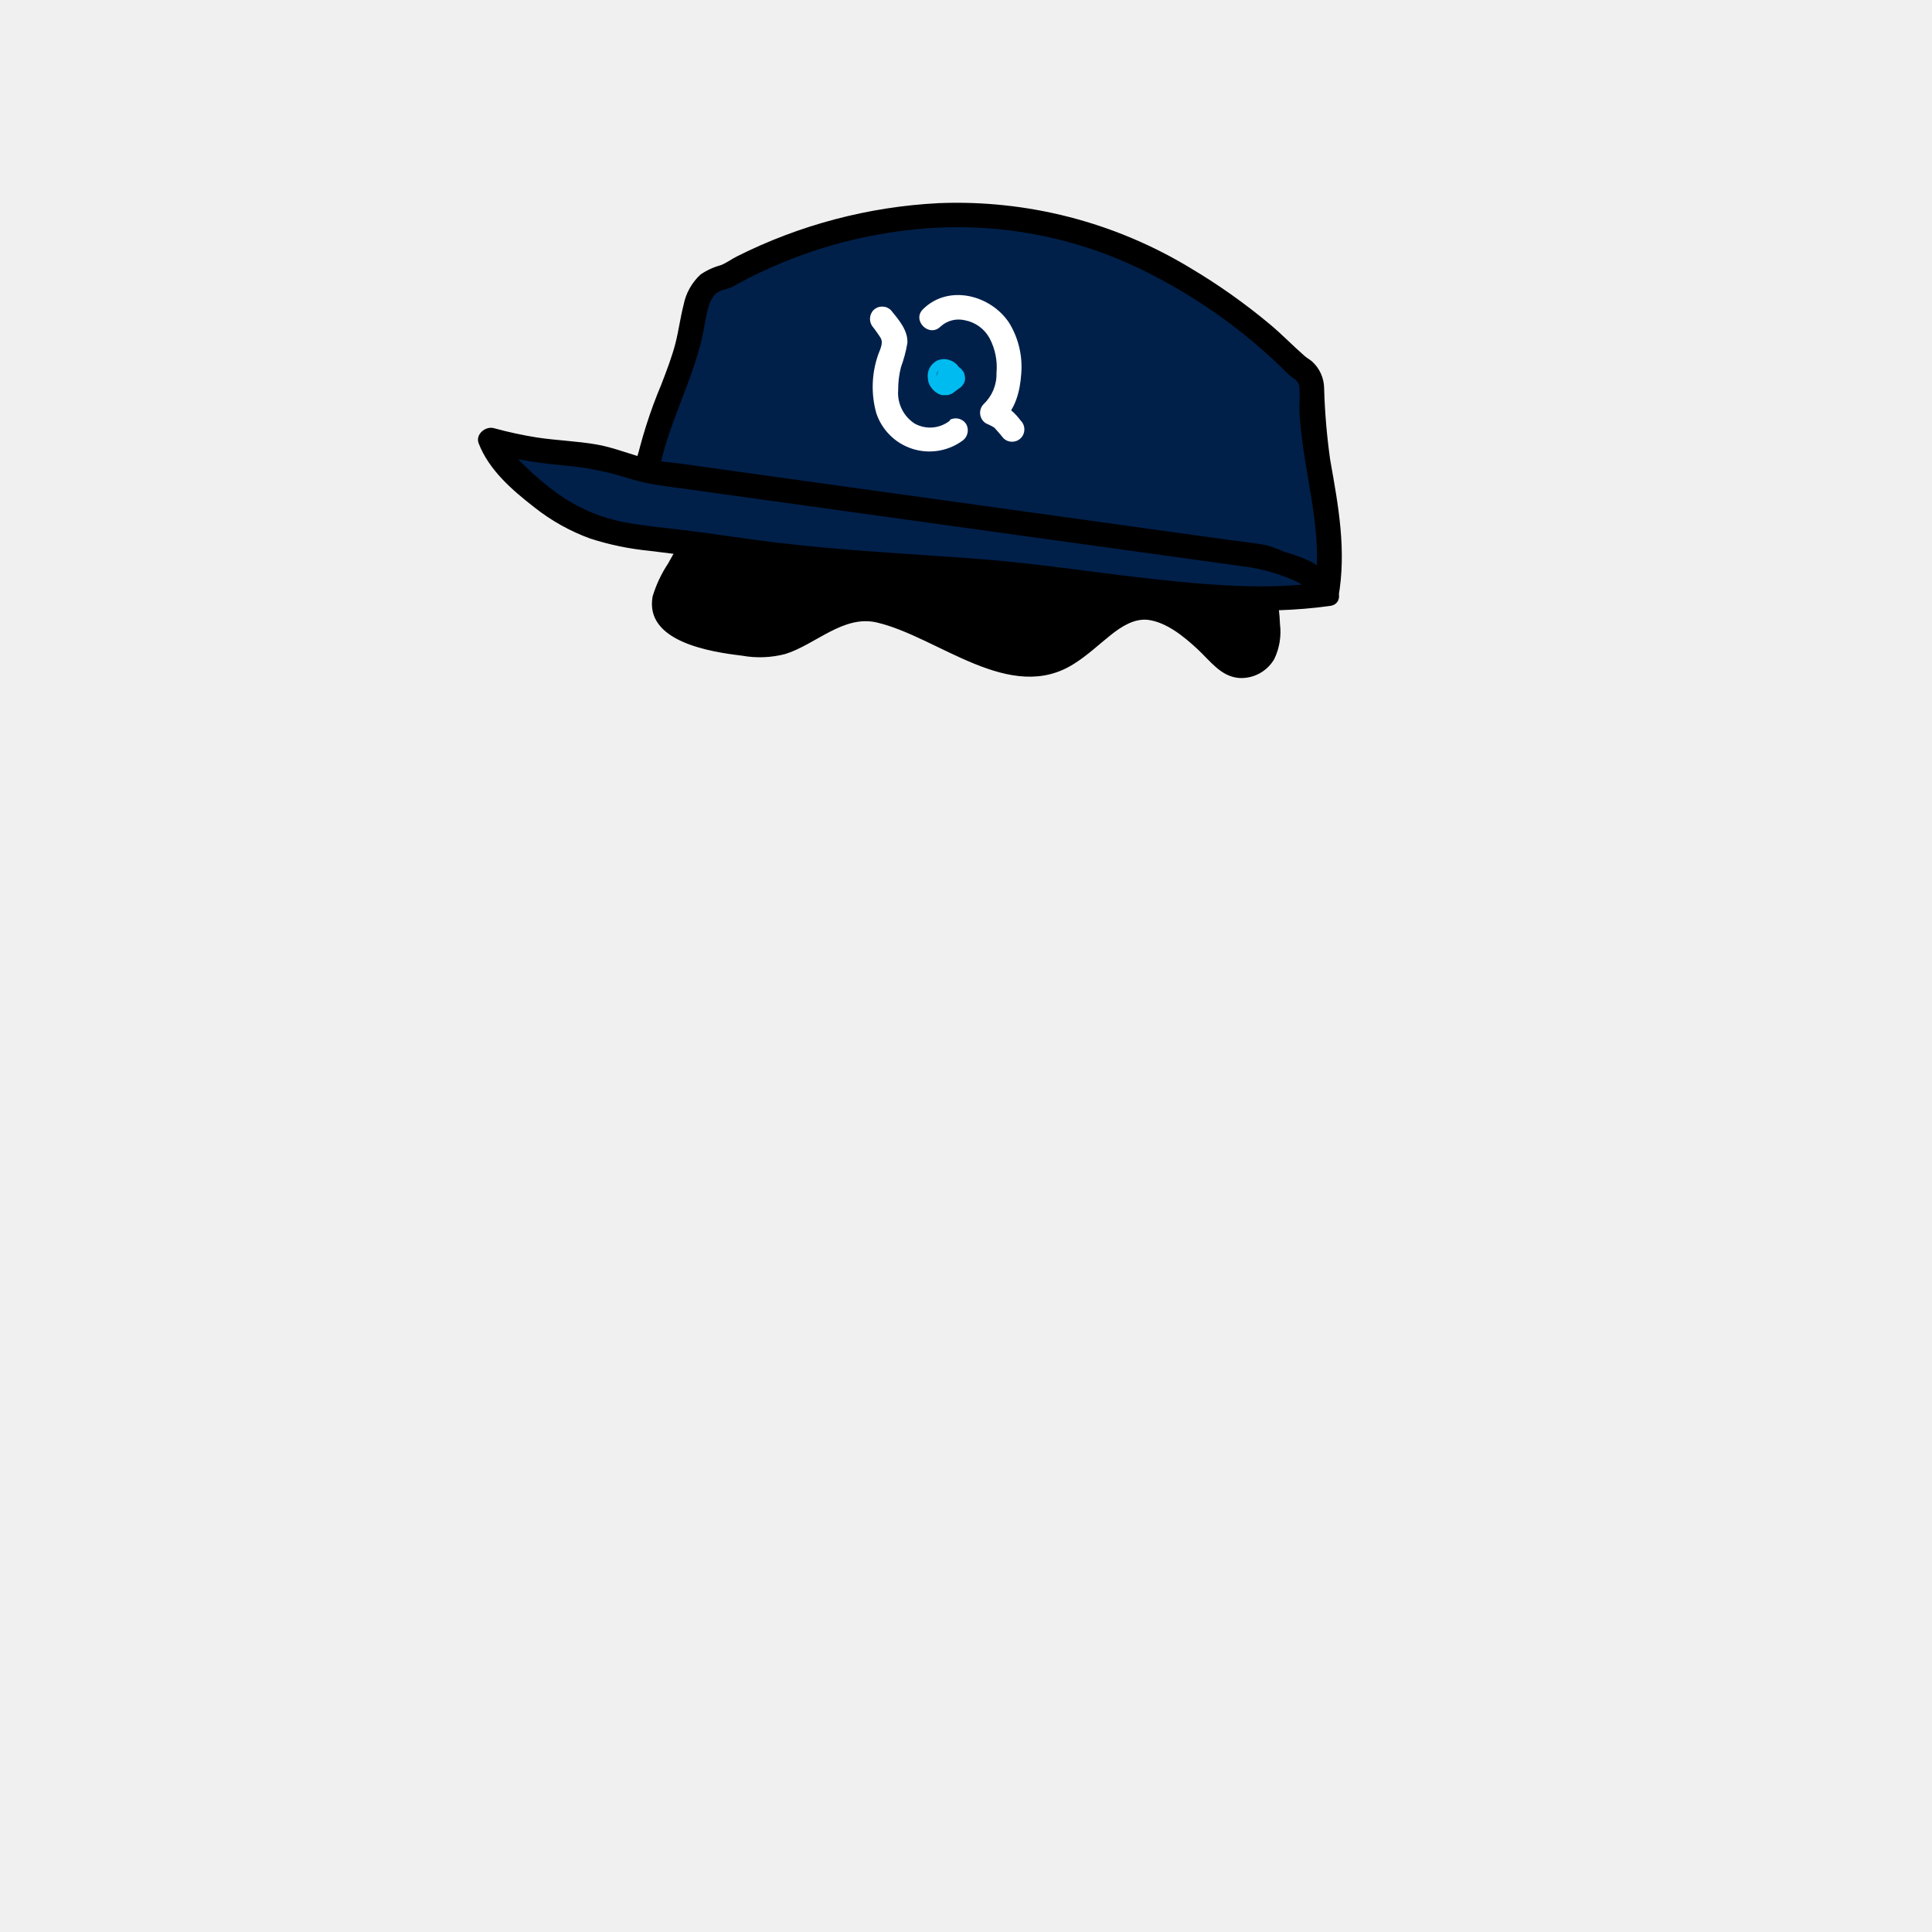
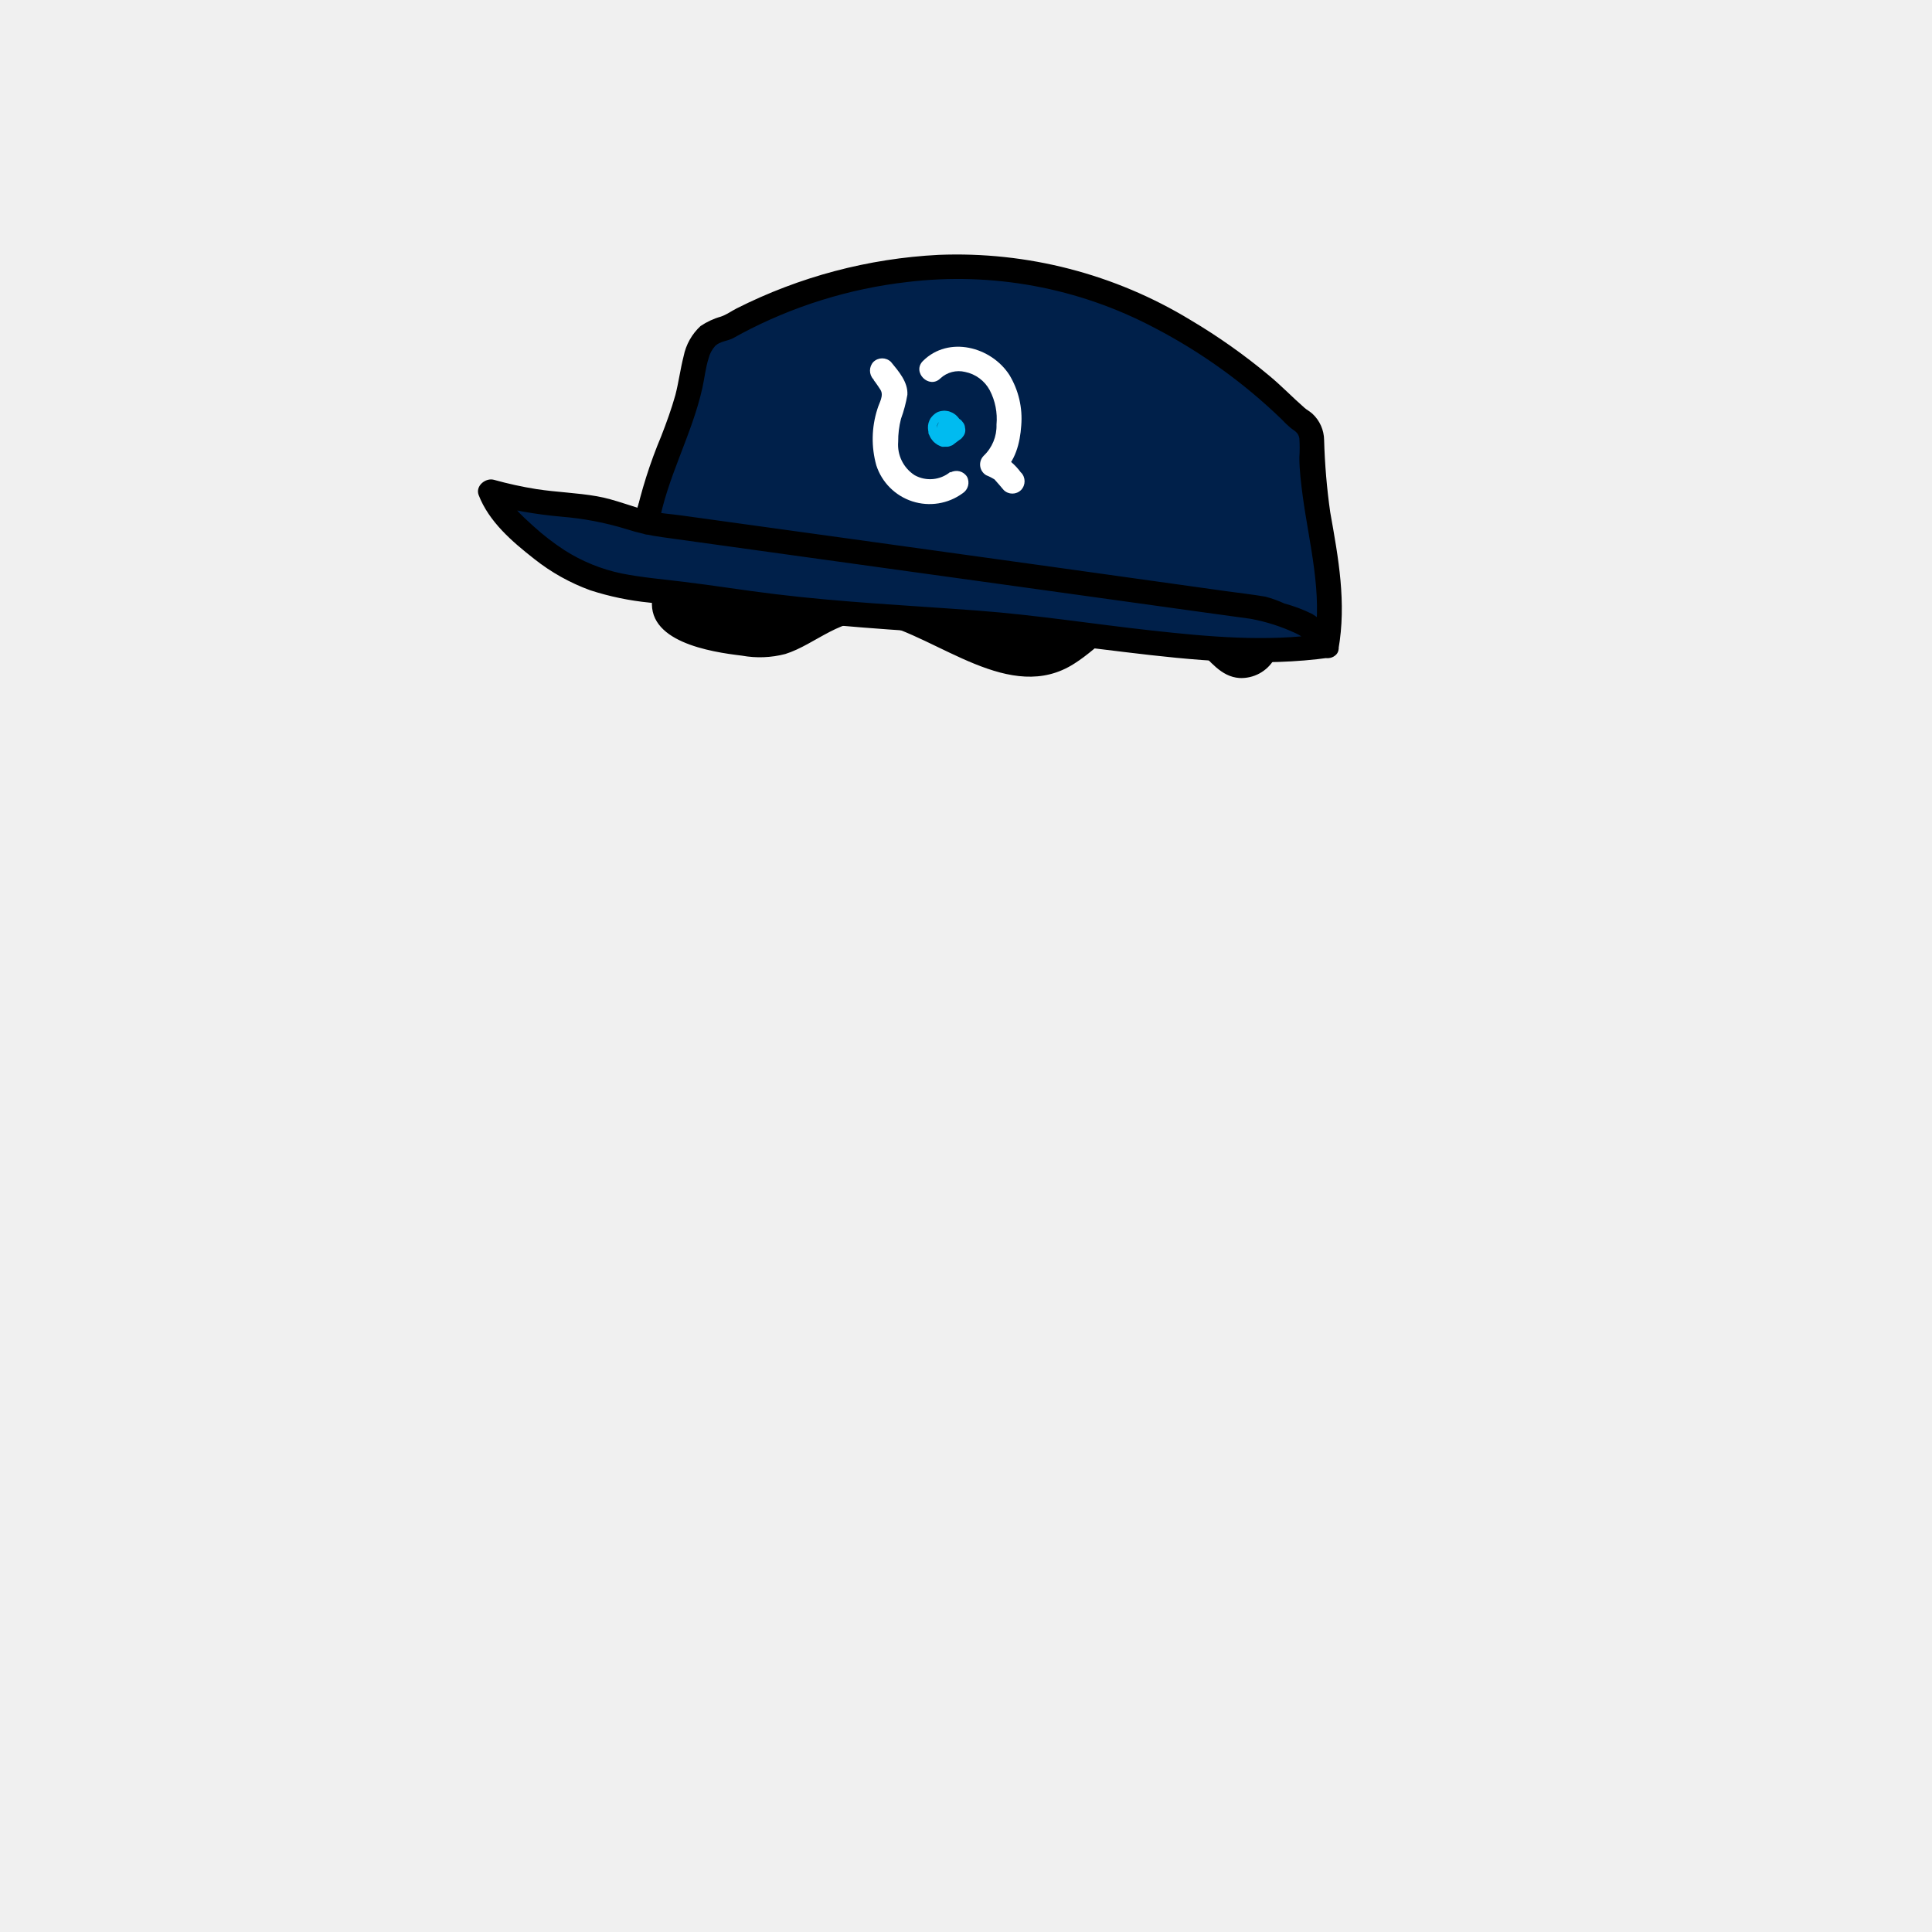
<svg xmlns="http://www.w3.org/2000/svg" viewBox="0 0 235 235">
-   <g class="hair-2">
-     <g id="c-hair">
+   <g id="hair-2">
+     <g class="c-hair">
      <path d="M133.44,53.07C96.25,40.54,84.63,65.38,81.27,71.72s11.86,6.79,11.86,6.79c4.64-.24,8.49-5.18,13.09-4.38,6.61,1.15,14.09,7.5,20.71,6.52,4.52-.67,7.82-6.9,12.36-6.78,3,.08,6.63,3,9.65,6.17,1.95,2,5.16.59,5.26-2.36C154.43,70.38,151.5,59.15,133.44,53.07Z" />
    </g>
    <path id="stroke" d="M155.69,75.9a23.41,23.41,0,0,0-1.41-7.17c-2.45-6.51-7.72-11.28-13.83-14.37a52.27,52.27,0,0,0-6.61-2.74c-13.23-4.42-28.63-5.7-40.54,2.83a38.77,38.77,0,0,0-9.47,9.86c-.93,1.37-1.78,2.79-2.57,4.24a15.09,15.09,0,0,0-1.88,4c-1,5.52,7.08,6.75,10.86,7.2a12.22,12.22,0,0,0,5.28-.2c3.69-1.15,7.07-4.79,11.15-3.83,7.5,1.76,16.21,10,24,5,1.59-1,3-2.33,4.45-3.49,1.26-1,2.79-2,4.47-1.84,2.26.27,4.37,2,6,3.5s2.89,3.41,5.16,3.58A4.64,4.64,0,0,0,155,80.16,7.67,7.67,0,0,0,155.69,75.9Zm-4.06,3.48a1.46,1.46,0,0,1-1.41-.19,33.82,33.82,0,0,1-2.66-2.57A19.45,19.45,0,0,0,142,73c-3.67-1.45-6.74.35-9.55,2.65a26,26,0,0,1-4,3,7.47,7.47,0,0,1-5,.45c-4.15-.85-7.87-3.12-11.74-4.75a20,20,0,0,0-5.74-1.71,10.28,10.28,0,0,0-5.4,1.24C98.07,75,95.55,77.09,92.74,77a29.72,29.72,0,0,1-5.16-.65,18,18,0,0,1-3.12-.91,5.28,5.28,0,0,1-1.93-1.3c-.36-.5-.31-.93.08-1.73.21-.45.46-.89.7-1.34.66-1.25,1.35-2.48,2.1-3.68a37.26,37.26,0,0,1,7.42-8.78c9.42-8.09,22.21-8.75,33.84-5.94,2.15.52,4.27,1.15,6.37,1.86,6.66,2.27,13.36,5.94,17,12.21a20.17,20.17,0,0,1,2.4,6.69C152.69,74.9,153.45,78.63,151.63,79.38Z" />
-     <g class="accessory-1">
-       <path d="M77.29,58.64c6.06-3.55,12.78-4.58,19.26-4.34s12.81,1.68,19.17,2.86c11.68,2.17,23.68,3.48,34.46,8.92,3.39,1.7,8.49,3.14,10.66,6.75,1.6-9.18-1.87-14.93-1.8-24.17a5.17,5.17,0,0,0-.21-1.86c-.3-.8-.84-3.85-1.48-4.25A263.4,263.4,0,0,0,131.91,28.4a30,30,0,0,0-6.62-1.6,39.6,39.6,0,0,0-6.54-.64c-17.56,1.59-18.87,2.56-30.91,8.1a7.73,7.73,0,0,0-2.42,1.13c-1.07,1-1.43,2.83-1.7,4.45C82.66,46,77.88,52.08,76.83,58.27" fill="#00204a" />
-       <path d="M160.84,72.83c-13.27,1.91-30.57-2.08-43.95-2.88-9.85-.6-19.71-1.24-29.46-2.74-12-1.83-16.56-.54-25.29-9a11.2,11.2,0,0,1-3-4.15c9,2.45,10.17.58,19,3.79l23.49-14L161.2,70Z" fill="#00204a" />
-       <path d="M124.19,51.21a7.18,7.18,0,0,0-2.72-2.29l.31,2.35c1.73-1.35,2.3-3.71,2.44-5.8a10.27,10.27,0,0,0-1.44-6.15c-2.22-3.43-7.39-4.8-10.51-1.71-1.38,1.36.74,3.48,2.12,2.12a3.27,3.27,0,0,1,3-.77,4.35,4.35,0,0,1,3,2.22,7.58,7.58,0,0,1,.82,4.19,5,5,0,0,1-1.56,3.78,1.51,1.51,0,0,0,.3,2.36c.24.11.49.21.72.34l.3.19c-.16-.1-.15-.14,0,0,.39.42.74.85,1.11,1.29a1.5,1.5,0,0,0,2.12-2.12Z" fill="#fff" />
-       <path d="M115.58,51.13a3.86,3.86,0,0,1-4.33.39,4.44,4.44,0,0,1-2-4.07,10.93,10.93,0,0,1,.34-2.79,16.67,16.67,0,0,0,.78-2.93c.09-1.54-1.06-2.85-2-4a1.51,1.51,0,0,0-2.13,0,1.55,1.55,0,0,0,0,2.12s.16.2,0,0l.23.31c.22.3.43.6.63.92.44.71-.17,1.6-.38,2.35a11.86,11.86,0,0,0-.13,6.83,6.81,6.81,0,0,0,10.4,3.4,1.55,1.55,0,0,0,.54-2.06,1.5,1.5,0,0,0-2-.53Z" fill="#fff" />
-       <path d="M115.14,44.63l-.82.62.76-.21h0l.39.05a.77.77,0,0,1-.19-.05l.36.15a1.18,1.18,0,0,1-.19-.11l.3.23a.73.73,0,0,1-.17-.18l.23.31a.94.94,0,0,1-.12-.22l.15.36a.88.88,0,0,1-.07-.23l0,.4a1.34,1.34,0,0,1,0-.2l0,.4a.75.75,0,0,1,0-.16l-.15.36s0-.09.07-.13l-.23.31a.47.47,0,0,1,.1-.1l-.31.23.1-.05-.36.15a.2.2,0,0,1,.11,0l-.4,0h.15l-.4,0,.16,0-.36-.15a.78.78,0,0,1,.18.11l-.3-.24.15.15-.24-.3a.6.6,0,0,1,.09.13l-.16-.35a.34.34,0,0,1,0,.12l-.06-.4a.14.14,0,0,1,0,.09l.06-.4,0,.1.15-.36a.35.35,0,0,1,0,.08l.24-.3s0,0,0,0a1,1,0,0,0-.31.48,1.36,1.36,0,0,0,0,1.16,1.14,1.14,0,0,0,.31.48l.3.23a1.48,1.48,0,0,0,.76.21l.4-.05a1.53,1.53,0,0,0,.66-.39l0,0a4.08,4.08,0,0,0,.25-.33.05.05,0,0,0,0,0v0a2.43,2.43,0,0,0,.16-.37,1.52,1.52,0,0,0,.08-.56c0-.13,0-.29-.06-.42s0,0,0,0a2.77,2.77,0,0,0-.18-.43.59.59,0,0,0,0-.08c-.09-.13-.19-.25-.29-.37a2.22,2.22,0,0,0-.44-.37,1,1,0,0,0-.17-.1,4,4,0,0,0-.44-.17,2.53,2.53,0,0,0-.48-.08h-.14a3.32,3.32,0,0,0-.44.06,1.7,1.7,0,0,0-.52.22,2.41,2.41,0,0,0-.67.68,2.09,2.09,0,0,0-.3,1.14,3.7,3.7,0,0,0,.06.48l0,.12a2.33,2.33,0,0,0,.11.28c0,.09.08.19.13.28l.06.1a3.57,3.57,0,0,0,.3.38.6.6,0,0,0,.08.08,2.88,2.88,0,0,0,.39.3.41.41,0,0,0,.11.07,3.85,3.85,0,0,0,.47.19,1.64,1.64,0,0,0,.32,0l.21,0a1.06,1.06,0,0,0,.58-.13.46.46,0,0,0,.19-.08l.09-.07.72-.54a1.18,1.18,0,0,0,.42-.38,1.26,1.26,0,0,0,.27-.51,1.22,1.22,0,0,0,0-.6,1.12,1.12,0,0,0-.18-.56l-.24-.3a1.44,1.44,0,0,0-.66-.39l-.4,0a1.57,1.57,0,0,0-.76.2Z" fill="#00bbf0" />
-       <path d="M80.09,57.72c1-5.84,4.07-11.07,5.35-16.84.26-1.18.38-2.41.75-3.57A3.52,3.52,0,0,1,87,35.78c.6-.56,1.42-.57,2.12-.9.33-.16.65-.38,1-.56A56.92,56.92,0,0,1,110.38,28a51.17,51.17,0,0,1,30,5.56,65.86,65.86,0,0,1,15.51,11.15A12.32,12.32,0,0,0,157,45.78c.51.38.94.56,1.05,1.26a17.78,17.78,0,0,1,0,2.31c0,1.56.2,3.11.4,4.65.81,6,2.44,11.77,1.42,17.87l2.74-.36a8.66,8.66,0,0,0-3-3.12,19.24,19.24,0,0,0-3.37-1.26,14.12,14.12,0,0,0-2.3-.84c-1.6-.28-3.23-.45-4.85-.67l-20.83-2.9-26-3.61L82.83,56.4c-1.22-.17-2.5-.24-3.71-.51-2.2-.5-4.27-1.42-6.53-1.82-2.41-.42-4.87-.49-7.3-.86a49,49,0,0,1-5.22-1.13c-1-.28-2.27.74-1.85,1.84,1.25,3.25,4.06,5.67,6.74,7.76a24.37,24.37,0,0,0,6.84,3.83A34.29,34.29,0,0,0,79,67c3.19.41,6.39.77,9.57,1.24,8.67,1.27,17.42,1.93,26.17,2.47,7.43.46,14.77,1.44,22.15,2.33,8.25,1,16.63,1.82,24.9.66,1.91-.27,1.1-3.16-.79-2.89-6.9,1-14,.35-20.89-.4-7-.77-14.07-1.9-21.15-2.43-8.21-.62-16.43-1-24.62-2-3.74-.44-7.47-1.06-11.22-1.51-2.48-.29-5-.52-7.44-1a20.6,20.6,0,0,1-7-2.85,30.68,30.68,0,0,1-3.72-2.9c-1.44-1.31-3-2.72-3.76-4.59L59.27,55a54.56,54.56,0,0,0,9.06,1.59,36.44,36.44,0,0,1,7.8,1.49,25.64,25.64,0,0,0,4.43,1l17.5,2.43,25.53,3.55,22.15,3.07,6.39.89a22.71,22.71,0,0,1,5.42,1.65A5.28,5.28,0,0,1,160.06,73c.62,1,2.52,1,2.74-.36,1-5.71,0-11.07-1-16.7a77.63,77.63,0,0,1-.74-8.75A4.46,4.46,0,0,0,159.63,44c-.39-.34-.65-.44-.93-.69-1.46-1.27-2.79-2.67-4.29-3.91a74,74,0,0,0-9.6-6.79,54.81,54.81,0,0,0-30.64-7.9A61.63,61.63,0,0,0,89.61,31.2c-.63.32-1.26.79-1.92,1.05a8.24,8.24,0,0,0-2.48,1.14,6.81,6.81,0,0,0-2.06,3.69c-.4,1.56-.6,3.15-1,4.71s-1.09,3.37-1.72,5a57.82,57.82,0,0,0-3.2,10.1c-.34,1.89,2.55,2.7,2.9.8Z" />
+     <g id="accessory-1">
+       <path d="M77.29,64.92c6.06-3.55,12.78-4.58,19.26-4.34s12.81,1.69,19.17,2.87c11.68,2.17,23.68,3.48,34.46,8.91,3.39,1.71,8.49,3.15,10.66,6.75,1.6-9.17-1.87-14.92-1.8-24.17a5.14,5.14,0,0,0-.21-1.85c-.3-.8-.84-3.86-1.48-4.25a261.28,261.28,0,0,0-25.44-14.15,30,30,0,0,0-6.62-1.6,38.55,38.55,0,0,0-6.54-.64C101.19,34,99.88,35,87.84,40.55a7.51,7.51,0,0,0-2.42,1.13c-1.07,1-1.43,2.82-1.7,4.45-1.06,6.18-5.84,12.24-6.89,18.43" fill="#00204a" />
+       <path d="M160.84,79.11C147.57,81,130.27,77,116.89,76.24,107,75.64,97.18,75,87.43,73.5c-12-1.83-16.56-.55-25.29-9a11,11,0,0,1-3-4.15c9,2.46,10.17.59,19,3.8l23.49-14L161.2,76.24Z" fill="#00204a" />
+       <path d="M124.19,57.49a7.27,7.27,0,0,0-2.72-2.29l.31,2.36c1.73-1.36,2.3-3.71,2.44-5.8a10.26,10.26,0,0,0-1.44-6.15c-2.22-3.44-7.39-4.8-10.51-1.71-1.38,1.36.74,3.48,2.12,2.12a3.27,3.27,0,0,1,3-.78,4.39,4.39,0,0,1,3,2.23,7.55,7.55,0,0,1,.82,4.18,5,5,0,0,1-1.56,3.79,1.51,1.51,0,0,0,.3,2.36,6.74,6.74,0,0,1,.72.34l.3.18c-.16-.09-.15-.13,0,0,.39.42.74.85,1.11,1.28a1.5,1.5,0,0,0,2.12,0,1.53,1.53,0,0,0,0-2.12Z" fill="#fff" />
+       <path d="M115.58,57.41a3.86,3.86,0,0,1-4.33.39,4.41,4.41,0,0,1-2-4.06,10.88,10.88,0,0,1,.34-2.79,16.9,16.9,0,0,0,.78-2.93c.09-1.55-1.06-2.85-2-4a1.53,1.53,0,0,0-2.13,0,1.55,1.55,0,0,0,0,2.12s.16.21,0,.05l.23.3c.22.31.43.61.63.93.44.71-.17,1.59-.38,2.34a11.9,11.9,0,0,0-.13,6.84A6.81,6.81,0,0,0,117.09,60a1.54,1.54,0,0,0,.54-2,1.51,1.51,0,0,0-2-.54Z" fill="#fff" />
+       <path d="M115.14,50.92l-.82.61.76-.2h0l.39.05-.19-.05.36.15a.76.76,0,0,1-.19-.12l.3.24a.73.73,0,0,1-.17-.18l.23.3a.72.72,0,0,1-.12-.21l.15.36a.88.88,0,0,1-.07-.23l0,.4a1.33,1.33,0,0,1,0-.2l0,.4a1,1,0,0,1,0-.17l-.15.36.07-.12-.23.31a.47.47,0,0,1,.1-.1l-.31.23.1,0-.36.15.11,0-.4.06h.15l-.4,0a.42.42,0,0,1,.16,0l-.36-.15a.54.54,0,0,1,.18.11l-.3-.24a.54.54,0,0,1,.15.15l-.24-.31a1.1,1.1,0,0,1,.09.14L114,52.2a.56.56,0,0,1,0,.12l-.06-.4a.17.17,0,0,1,0,.1l.06-.4,0,.1.15-.36a.35.35,0,0,1,0,.08l.24-.31,0,0a1,1,0,0,0-.31.48,1.15,1.15,0,0,0-.13.58,1.72,1.72,0,0,0,.44,1.06l.3.23a1.48,1.48,0,0,0,.76.21l.4-.06a1.51,1.51,0,0,0,.66-.38s0,0,0,0a4.08,4.08,0,0,0,.25-.33.08.08,0,0,0,0,0v0a3,3,0,0,0,.16-.37,1.52,1.52,0,0,0,.08-.56c0-.13,0-.3-.06-.43v0a2.77,2.77,0,0,0-.18-.43l0-.09c-.09-.12-.19-.25-.29-.36a2.22,2.22,0,0,0-.44-.37,1,1,0,0,0-.17-.1c-.15-.06-.29-.13-.44-.18a3.7,3.7,0,0,0-.48-.07h-.14a3.32,3.32,0,0,0-.44.06,1.48,1.48,0,0,0-.52.22,2.51,2.51,0,0,0-.67.67,2.31,2.31,0,0,0-.23.54,2.12,2.12,0,0,0-.07.61,3.93,3.93,0,0,0,.06.48l0,.12c0,.09.07.19.11.28s.08.19.13.28l.06.1c.09.12.19.26.3.38a.6.6,0,0,0,.08.08,4,4,0,0,0,.39.3l.11.06a2.76,2.76,0,0,0,.47.2,1.64,1.64,0,0,0,.32,0l.21,0a1.15,1.15,0,0,0,.58-.13.46.46,0,0,0,.19-.08l.09-.07.72-.54a1.12,1.12,0,0,0,.42-.39,1.14,1.14,0,0,0,.27-.51,1.22,1.22,0,0,0,0-.6,1.12,1.12,0,0,0-.18-.55l-.24-.31a1.51,1.51,0,0,0-.66-.38l-.4-.06a1.58,1.58,0,0,0-.76.21Z" fill="#00bbf0" />
+       <path d="M80.09,64c1-5.84,4.07-11.07,5.35-16.84.26-1.19.38-2.41.75-3.57A3.52,3.52,0,0,1,87,42.07c.6-.56,1.42-.57,2.12-.91.33-.16.65-.37,1-.55a56.72,56.72,0,0,1,20.26-6.31,51.16,51.16,0,0,1,30,5.55A66.19,66.19,0,0,1,155.89,51,12.21,12.21,0,0,0,157,52.06c.51.39.94.57,1.05,1.27a17.75,17.75,0,0,1,0,2.31c0,1.56.2,3.1.4,4.65.81,6,2.44,11.77,1.42,17.86l2.74-.36a8.71,8.71,0,0,0-3-3.11,18.51,18.51,0,0,0-3.37-1.27,15.07,15.07,0,0,0-2.3-.83c-1.6-.28-3.23-.45-4.85-.68L128.35,69l-26-3.61L82.83,62.69c-1.22-.17-2.5-.24-3.71-.51-2.2-.5-4.27-1.43-6.53-1.82-2.41-.42-4.87-.49-7.3-.86a46.7,46.7,0,0,1-5.22-1.14c-1-.27-2.27.74-1.85,1.85C59.47,63.46,62.28,65.87,65,68A24.4,24.4,0,0,0,71.8,71.8,34.29,34.29,0,0,0,79,73.3c3.19.41,6.39.77,9.57,1.23C97.2,75.81,106,76.47,114.7,77c7.43.46,14.77,1.43,22.15,2.32,8.25,1,16.63,1.83,24.9.67,1.91-.27,1.1-3.16-.79-2.89-6.9,1-14,.35-20.89-.41-7-.77-14.07-1.89-21.15-2.42-8.21-.62-16.43-1-24.62-2-3.74-.45-7.47-1.06-11.22-1.51-2.48-.3-5-.52-7.44-1a20.8,20.8,0,0,1-7-2.85A29.79,29.79,0,0,1,64.88,64c-1.44-1.3-3-2.71-3.76-4.58l-1.85,1.85a53.52,53.52,0,0,0,9.06,1.58,37.06,37.06,0,0,1,7.8,1.49,24.78,24.78,0,0,0,4.43,1l17.5,2.43,25.53,3.54,22.15,3.08,6.39.88A22.71,22.71,0,0,1,157.55,77a5.25,5.25,0,0,1,2.51,2.35c.62,1,2.52,1,2.74-.36,1-5.71,0-11.08-1-16.7a77.63,77.63,0,0,1-.74-8.75,4.44,4.44,0,0,0-1.44-3.23c-.39-.34-.65-.44-.93-.69-1.46-1.27-2.79-2.67-4.29-3.91a73,73,0,0,0-9.6-6.79A54.73,54.73,0,0,0,114.17,31a61.47,61.47,0,0,0-24.56,6.51c-.63.32-1.26.78-1.92,1a8.53,8.53,0,0,0-2.48,1.15,6.82,6.82,0,0,0-2.06,3.68c-.4,1.57-.6,3.16-1,4.71-.48,1.71-1.09,3.38-1.72,5a58.2,58.2,0,0,0-3.2,10.11c-.34,1.89,2.55,2.7,2.9.8Z" />
    </g>
  </g>
</svg>
